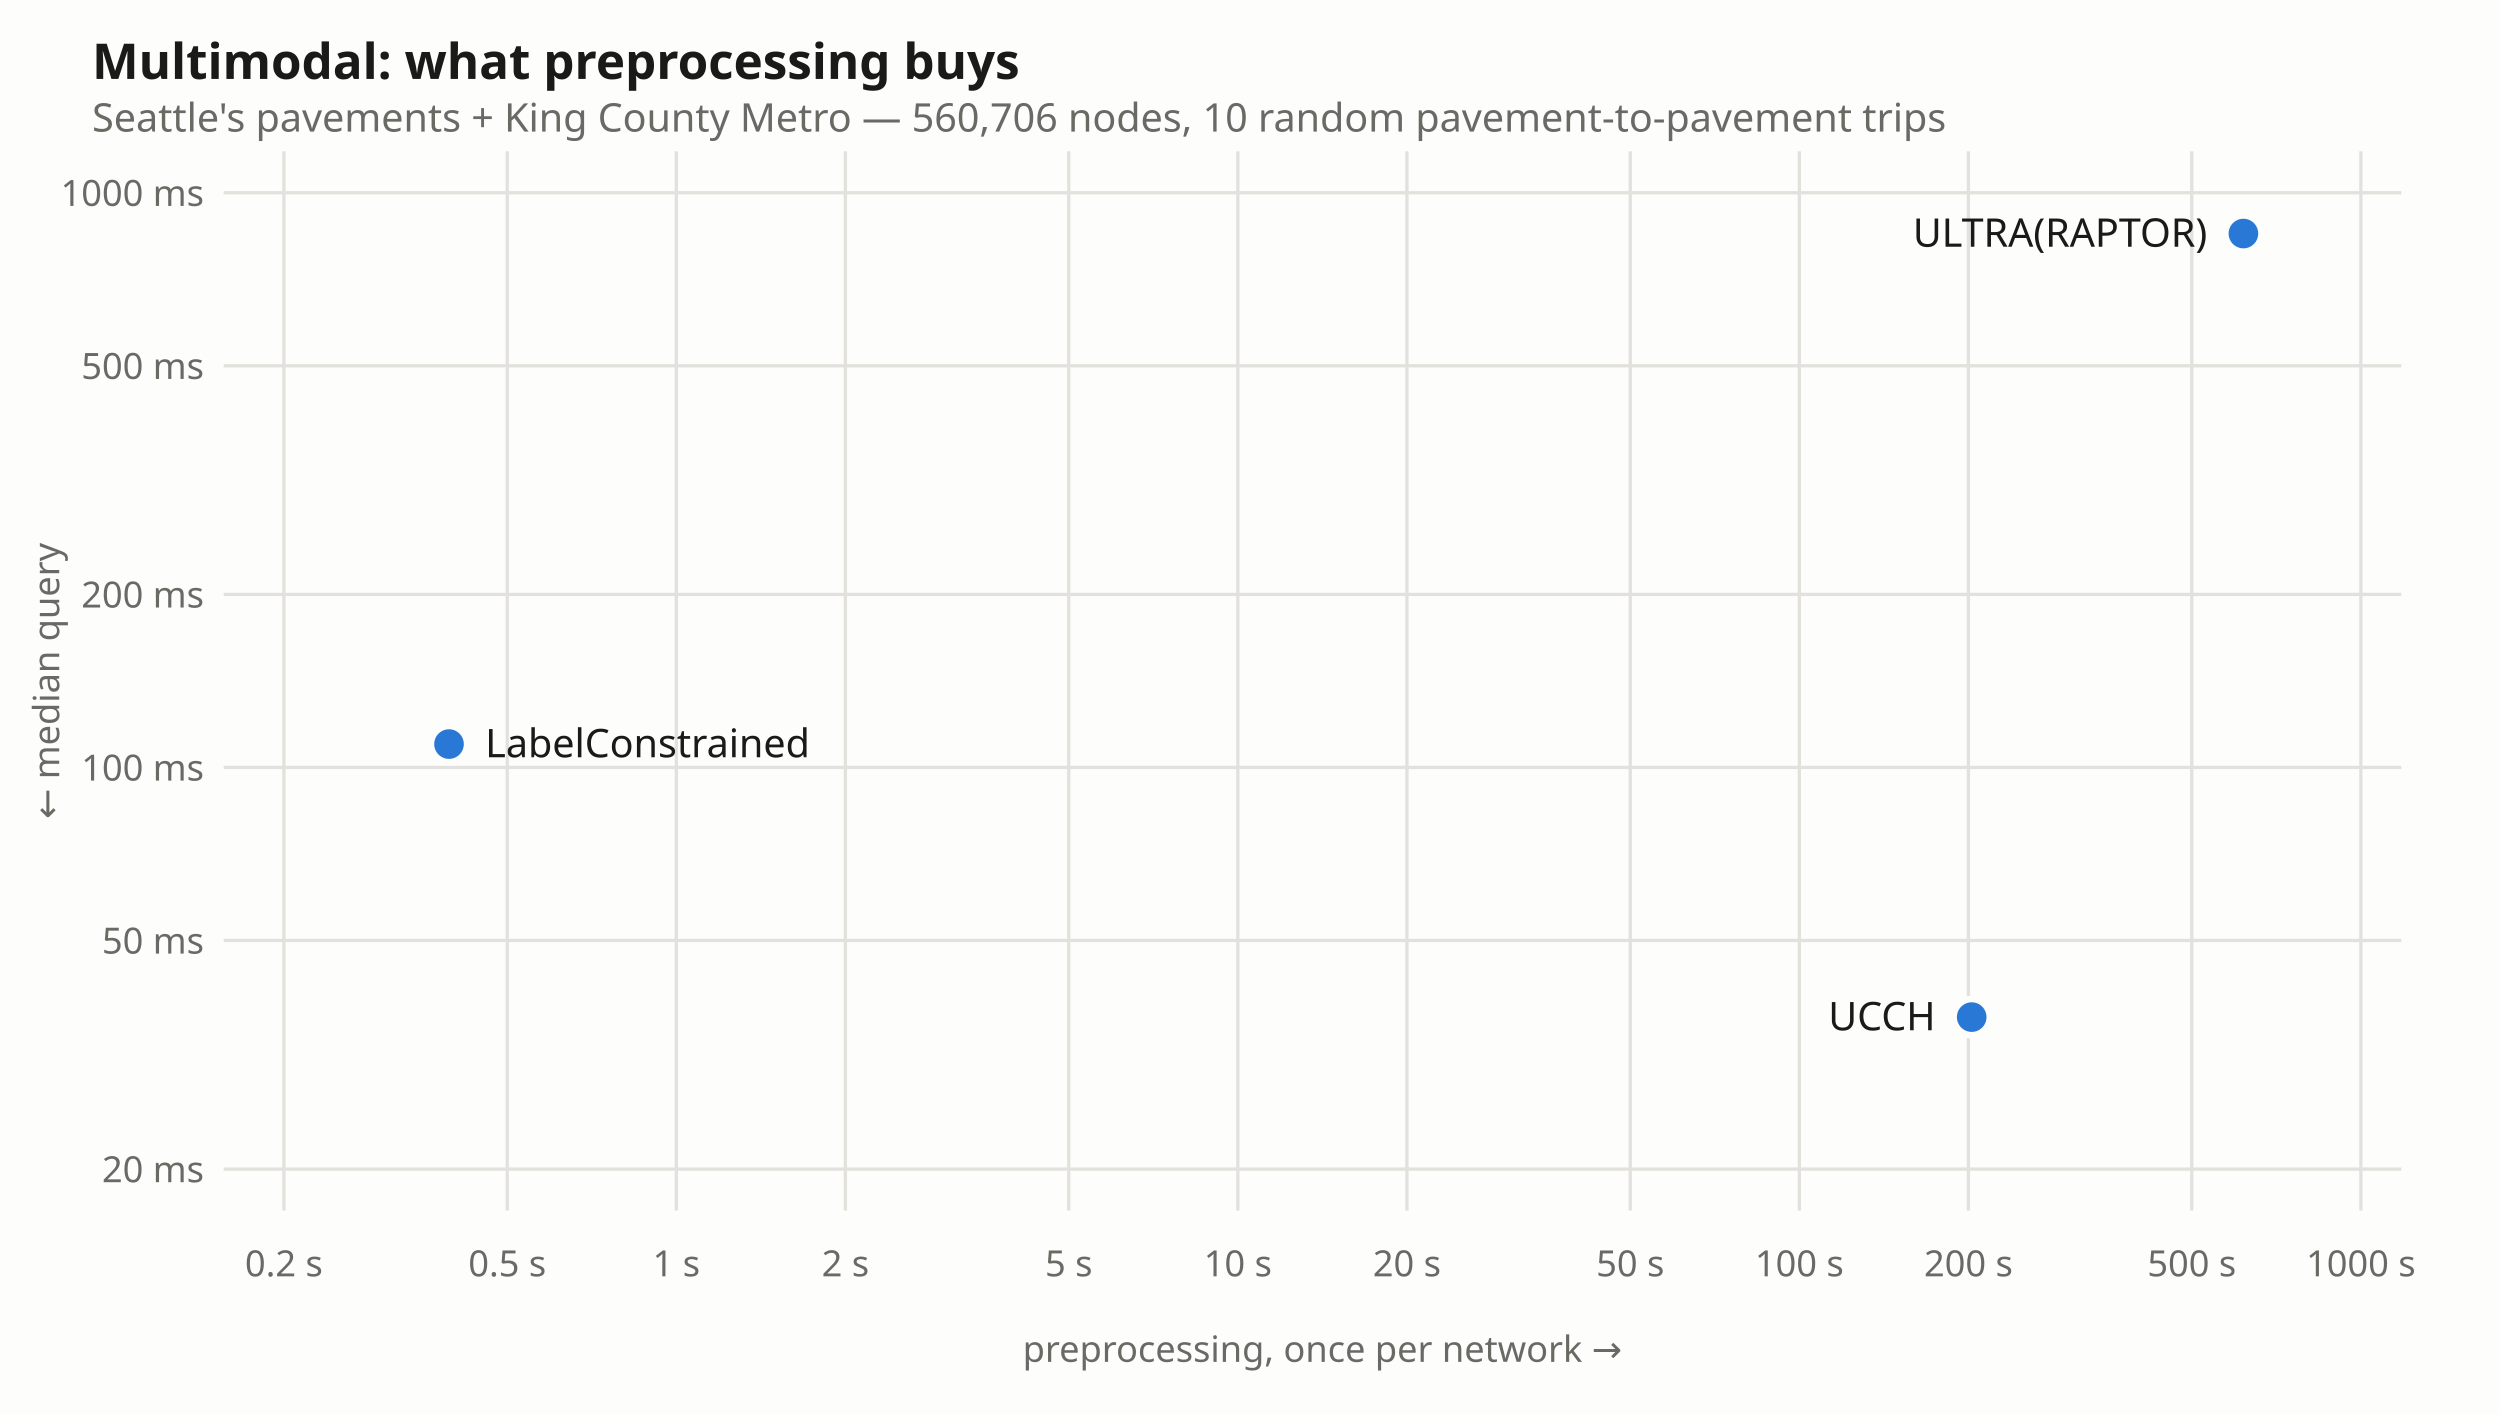
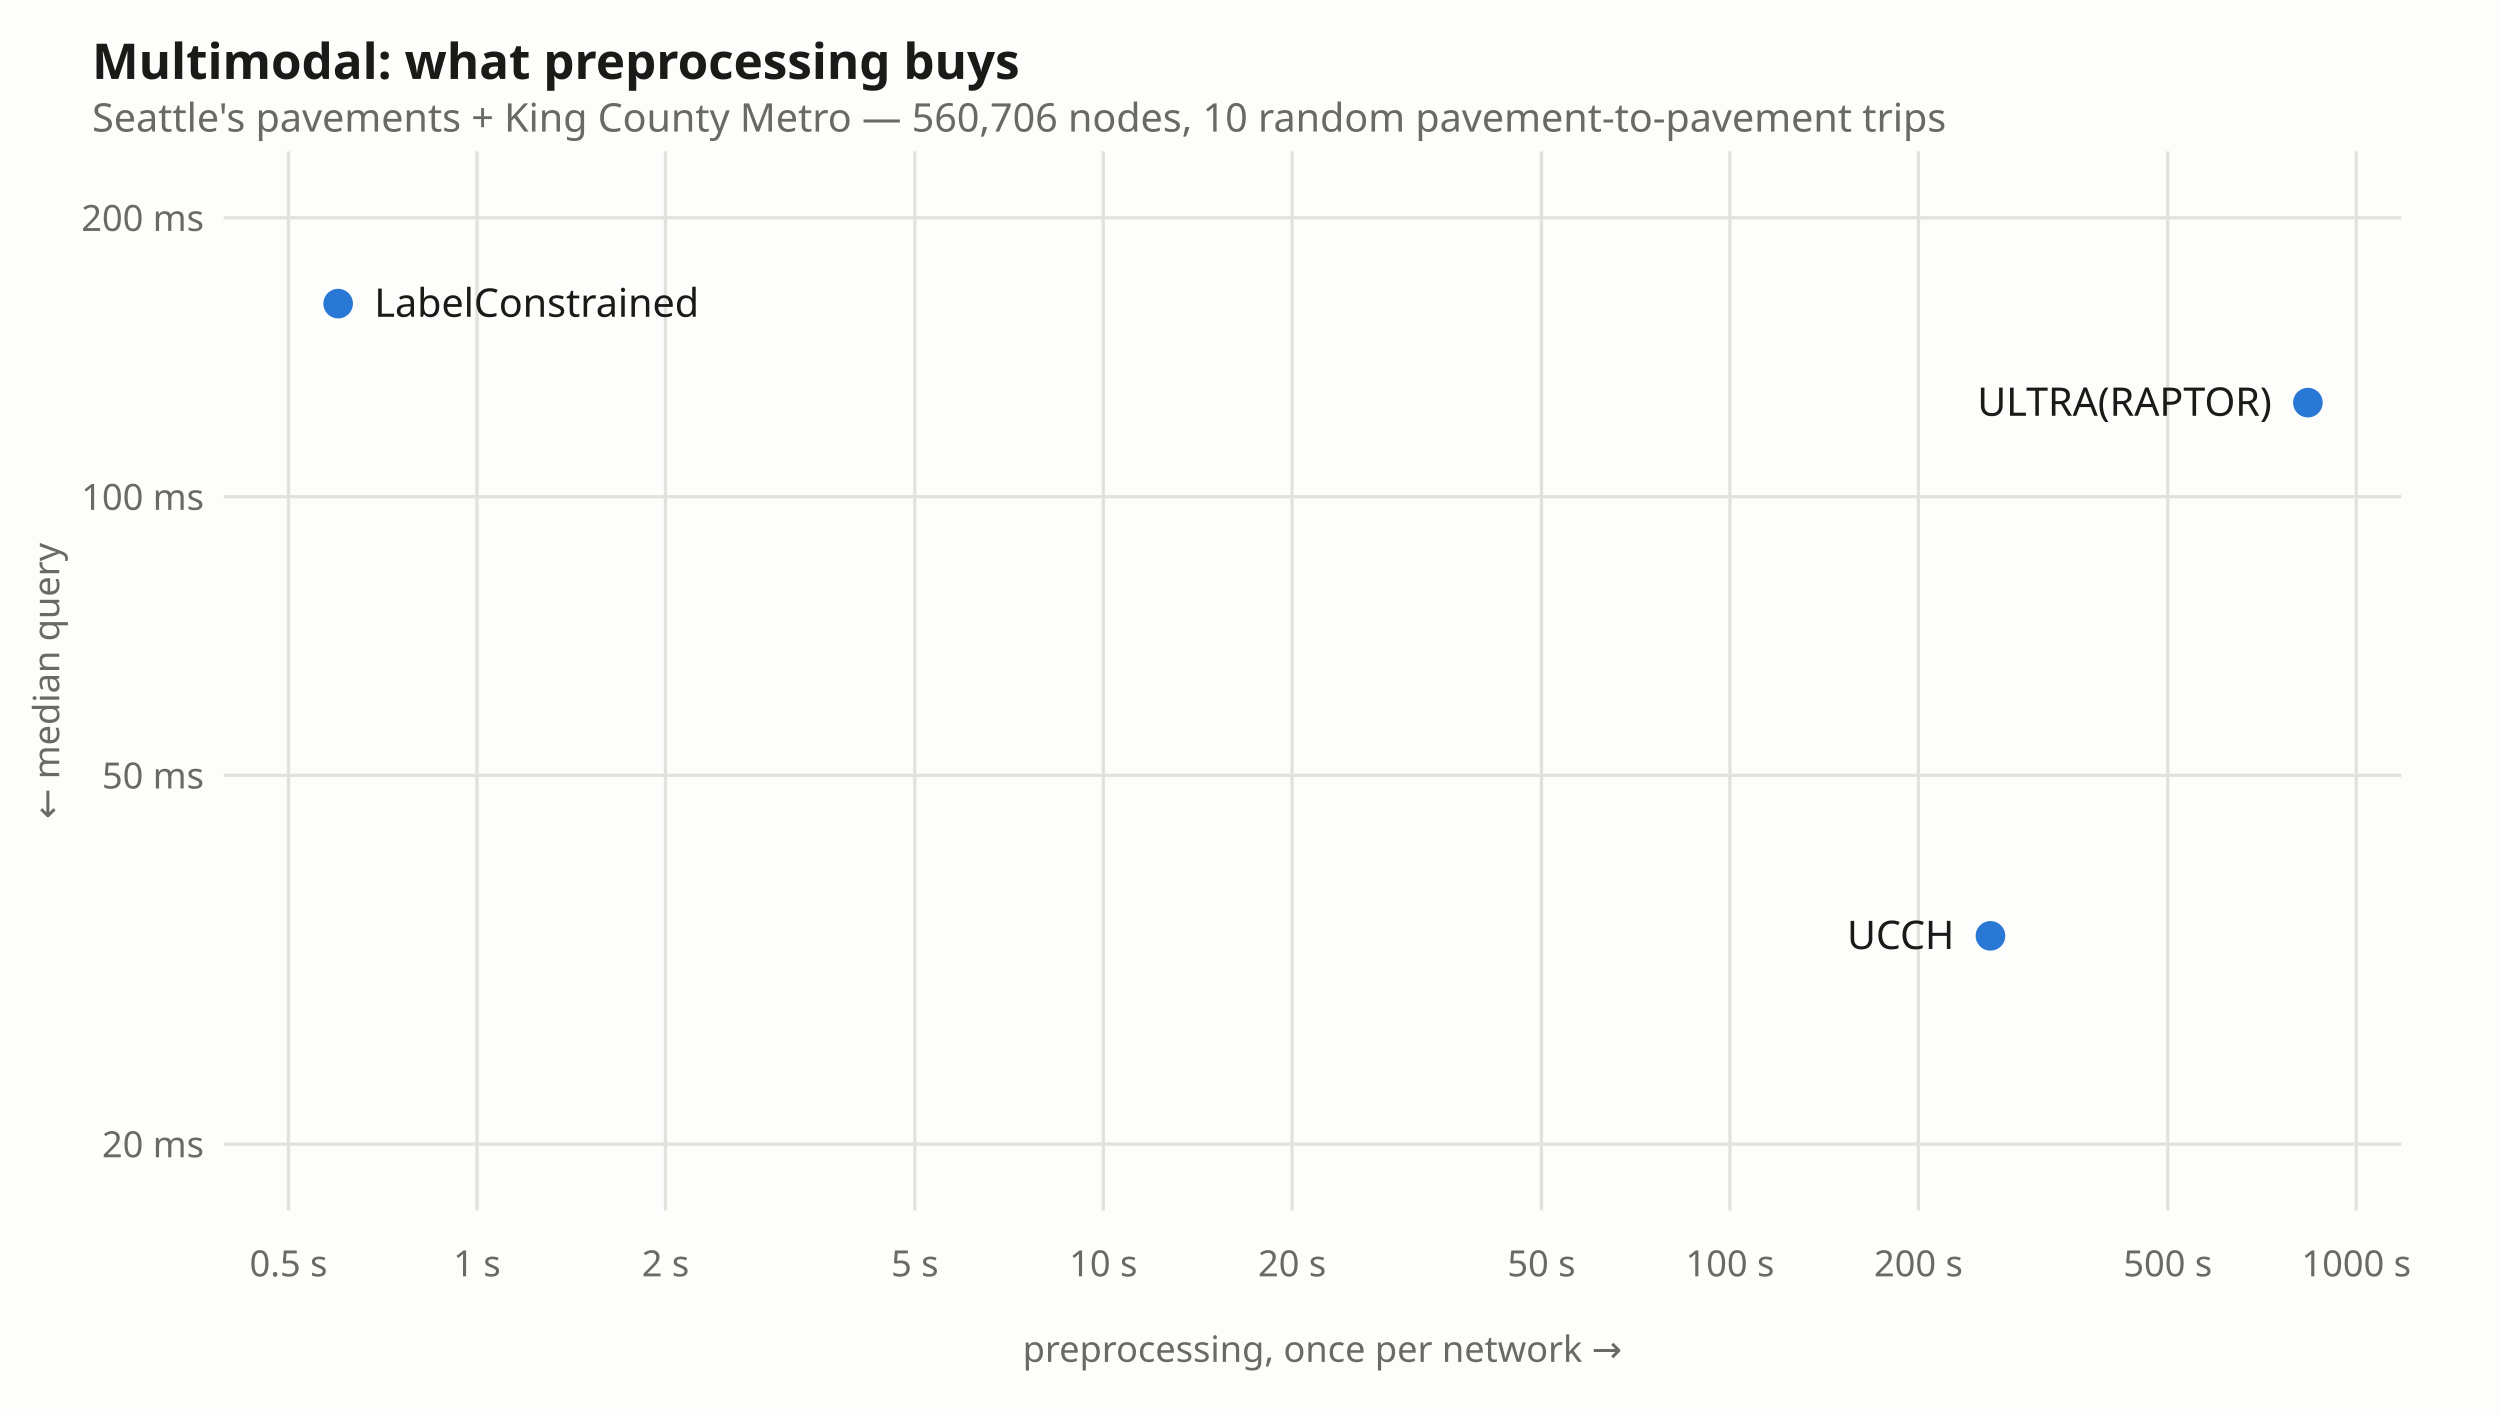
<svg xmlns="http://www.w3.org/2000/svg" viewBox="0 0 760 430" width="760" height="430" role="img" aria-label="Multimodal: what preprocessing buys. Seattle's pavements + King County Metro — 560,706 nodes, 10 random pavement-to-pavement trips">
  <style>
  .surface { fill: #fdfdfc; }
  .title { font: 600 15px system-ui, sans-serif; fill: #1a1a18; }
  .subtitle { font: 12px system-ui, sans-serif; fill: #6a6a64; }
  .tick { font: 11px system-ui, sans-serif; fill: #6a6a64; }
  .axis { font: 11px system-ui, sans-serif; fill: #6a6a64; }
  .label { font: 12px system-ui, sans-serif; fill: #1a1a18; }
  .grid { stroke: #e2e1dc; stroke-width: 1; }
  .break { stroke: #e2e1dc; stroke-width: 1.5; fill: none; }
  .dot { fill: #2a78d6; stroke: #fdfdfc; stroke-width: 2; }
  .end { text-anchor: end; }
  .mid { text-anchor: middle; }
  .start { text-anchor: start; }
  @media (prefers-color-scheme: dark) {
    .surface { fill: #16171a; }
    .title { fill: #e6e5e0; }
    .subtitle, .tick, .axis { fill: #9a998f; }
    .label { fill: #e6e5e0; }
    .grid, .break { stroke: #2c2e33; }
    .dot { fill: #3987e5; stroke: #16171a; }
  }
</style>
  <rect width="760" height="430" class="surface" />
  <text x="28" y="24" class="title">Multimodal: what preprocessing buys</text>
  <text x="28" y="40" class="subtitle">Seattle's pavements + King County Metro — 560,706 nodes, 10 random pavement-to-pavement trips</text>
-   <line x1="68" y1="355.4" x2="730" y2="355.4" class="grid" />
-   <text x="62" y="359.4" class="tick end">20 ms</text>
-   <line x1="68" y1="285.9" x2="730" y2="285.9" class="grid" />
-   <text x="62" y="289.9" class="tick end">50 ms</text>
-   <line x1="68" y1="233.3" x2="730" y2="233.3" class="grid" />
-   <text x="62" y="237.3" class="tick end">100 ms</text>
-   <line x1="68" y1="180.7" x2="730" y2="180.7" class="grid" />
-   <text x="62" y="184.7" class="tick end">200 ms</text>
-   <line x1="68" y1="111.2" x2="730" y2="111.2" class="grid" />
-   <text x="62" y="115.2" class="tick end">500 ms</text>
-   <line x1="68" y1="58.6" x2="730" y2="58.6" class="grid" />
-   <text x="62" y="62.6" class="tick end">1000 ms</text>
-   <line x1="86.3" y1="46" x2="86.3" y2="368" class="grid" />
-   <text x="86.3" y="388" class="tick mid">0.2 s</text>
-   <line x1="154.2" y1="46" x2="154.2" y2="368" class="grid" />
-   <text x="154.2" y="388" class="tick mid">0.5 s</text>
-   <line x1="205.6" y1="46" x2="205.6" y2="368" class="grid" />
-   <text x="205.6" y="388" class="tick mid">1 s</text>
-   <line x1="257.0" y1="46" x2="257.0" y2="368" class="grid" />
-   <text x="257.0" y="388" class="tick mid">2 s</text>
-   <line x1="324.9" y1="46" x2="324.9" y2="368" class="grid" />
-   <text x="324.9" y="388" class="tick mid">5 s</text>
-   <line x1="376.3" y1="46" x2="376.3" y2="368" class="grid" />
-   <text x="376.3" y="388" class="tick mid">10 s</text>
-   <line x1="427.7" y1="46" x2="427.7" y2="368" class="grid" />
-   <text x="427.7" y="388" class="tick mid">20 s</text>
-   <line x1="495.6" y1="46" x2="495.6" y2="368" class="grid" />
-   <text x="495.6" y="388" class="tick mid">50 s</text>
-   <line x1="547.0" y1="46" x2="547.0" y2="368" class="grid" />
-   <text x="547.0" y="388" class="tick mid">100 s</text>
-   <line x1="598.4" y1="46" x2="598.4" y2="368" class="grid" />
-   <text x="598.4" y="388" class="tick mid">200 s</text>
-   <line x1="666.3" y1="46" x2="666.3" y2="368" class="grid" />
-   <text x="666.3" y="388" class="tick mid">500 s</text>
-   <line x1="717.7" y1="46" x2="717.7" y2="368" class="grid" />
-   <text x="717.7" y="388" class="tick mid">1000 s</text>
+   <line x1="68" y1="347.8" x2="730" y2="347.8" class="grid" />
+   <text x="62" y="351.8" class="tick end">20 ms</text>
+   <line x1="68" y1="235.7" x2="730" y2="235.7" class="grid" />
+   <text x="62" y="239.7" class="tick end">50 ms</text>
+   <line x1="68" y1="151.0" x2="730" y2="151.0" class="grid" />
+   <text x="62" y="155.0" class="tick end">100 ms</text>
+   <line x1="68" y1="66.2" x2="730" y2="66.2" class="grid" />
+   <text x="62" y="70.2" class="tick end">200 ms</text>
+   <line x1="87.7" y1="46" x2="87.7" y2="368" class="grid" />
+   <text x="87.7" y="388" class="tick mid">0.5 s</text>
+   <line x1="145.0" y1="46" x2="145.0" y2="368" class="grid" />
+   <text x="145.0" y="388" class="tick mid">1 s</text>
+   <line x1="202.3" y1="46" x2="202.3" y2="368" class="grid" />
+   <text x="202.3" y="388" class="tick mid">2 s</text>
+   <line x1="278.1" y1="46" x2="278.1" y2="368" class="grid" />
+   <text x="278.1" y="388" class="tick mid">5 s</text>
+   <line x1="335.4" y1="46" x2="335.4" y2="368" class="grid" />
+   <text x="335.4" y="388" class="tick mid">10 s</text>
+   <line x1="392.8" y1="46" x2="392.8" y2="368" class="grid" />
+   <text x="392.8" y="388" class="tick mid">20 s</text>
+   <line x1="468.6" y1="46" x2="468.6" y2="368" class="grid" />
+   <text x="468.6" y="388" class="tick mid">50 s</text>
+   <line x1="525.9" y1="46" x2="525.9" y2="368" class="grid" />
+   <text x="525.9" y="388" class="tick mid">100 s</text>
+   <line x1="583.2" y1="46" x2="583.2" y2="368" class="grid" />
+   <text x="583.2" y="388" class="tick mid">200 s</text>
+   <line x1="659.0" y1="46" x2="659.0" y2="368" class="grid" />
+   <text x="659.0" y="388" class="tick mid">500 s</text>
+   <line x1="716.3" y1="46" x2="716.3" y2="368" class="grid" />
+   <text x="716.3" y="388" class="tick mid">1000 s</text>
  <text x="402.0" y="414" class="axis mid">preprocessing, once per network →</text>
  <text transform="translate(18,207.0) rotate(-90)" class="axis mid">← median query</text>
  <g class="mark">
-     <circle cx="136.5" cy="226.2" r="5.5" class="dot" />
-     <text x="147.5" y="230.2" class="label start">LabelConstrained</text>
+     <circle cx="102.8" cy="92.3" r="5.5" class="dot" />
+     <text x="113.8" y="96.3" class="label start">LabelConstrained</text>
  </g>
  <g class="mark">
-     <circle cx="599.4" cy="309.2" r="5.5" class="dot" />
-     <text x="588.4" y="313.2" class="label end">UCCH</text>
+     <circle cx="605.1" cy="284.5" r="5.5" class="dot" />
+     <text x="594.1" y="288.5" class="label end">UCCH</text>
  </g>
  <g class="mark">
-     <circle cx="682.0" cy="71.0" r="5.5" class="dot" />
-     <text x="671.0" y="75.0" class="label end">ULTRA(RAPTOR)</text>
+     <circle cx="701.6" cy="122.4" r="5.5" class="dot" />
+     <text x="690.6" y="126.4" class="label end">ULTRA(RAPTOR)</text>
  </g>
</svg>
